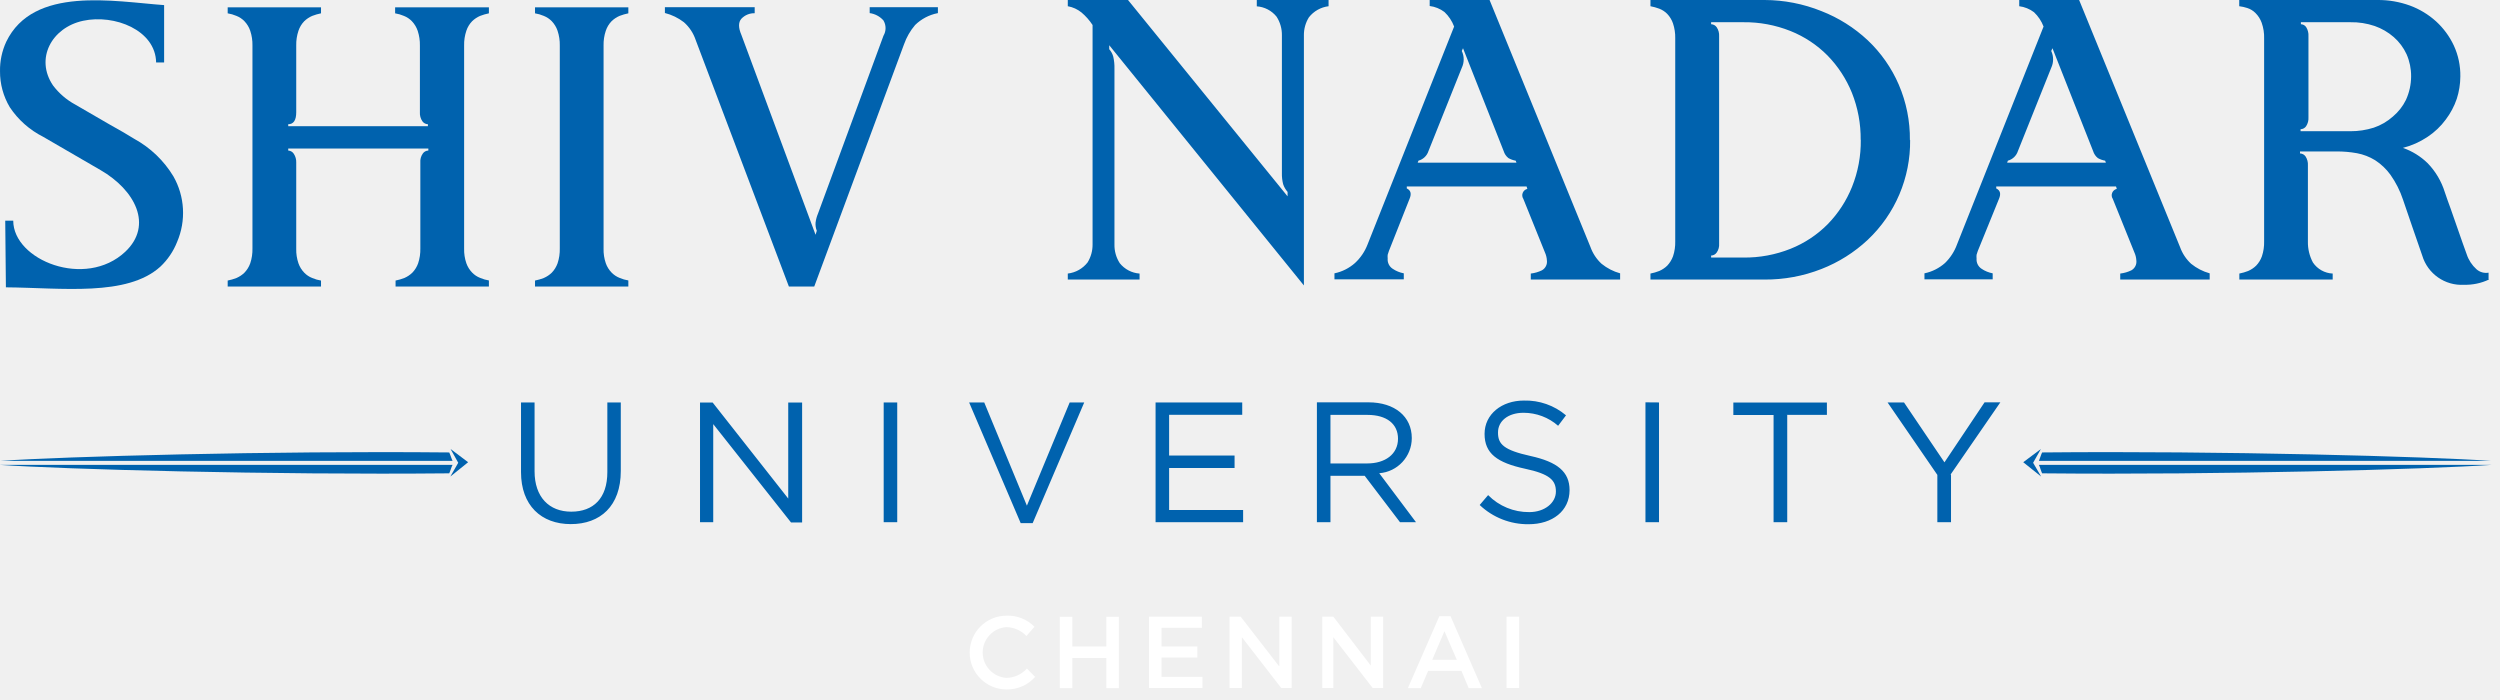
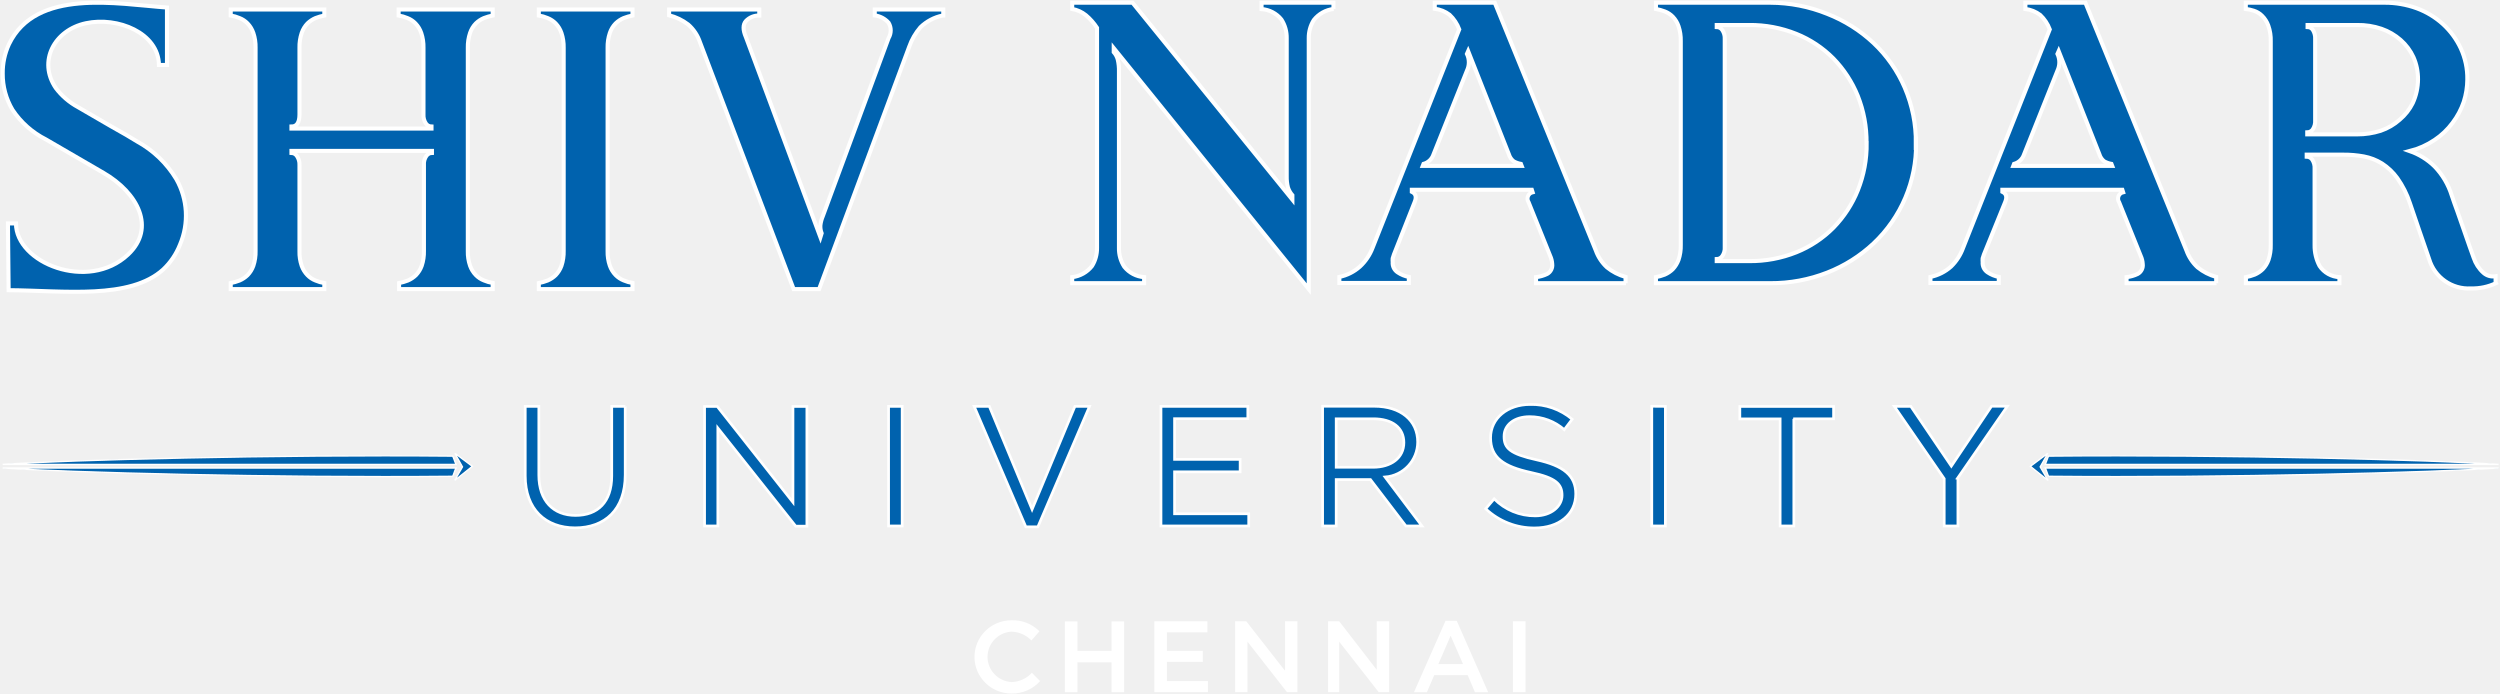
- <svg xmlns="http://www.w3.org/2000/svg" width="225px" height="63px" viewBox="0 0 225 63" version="1.1">
+ <svg xmlns="http://www.w3.org/2000/svg" width="1842px" height="511px" viewBox="0 0 1842 511" version="1.1">
  <g id="Page-1" stroke="none" stroke-width="1" fill="none" fill-rule="evenodd">
-     <g id="Artboard" transform="translate(-2196, -1610)">
-       <g id="snu" transform="translate(2196, 1610)">
-         <path d="M15.941,21.77 C15.608,22.616 15.092,23.377 14.431,24 C11.431,26.72 5.551,25.9 0.531,25.86 L0.471,19.86 L1.191,19.86 C1.191,23.42 7.691,26.02 11.271,22.66 C13.811,20.27 12.151,17.1 9.051,15.31 L3.881,12.31 C2.667,11.698 1.634,10.782 0.881,9.65 C0.296,8.667 -0.008,7.544 0.001,6.4 C-0.012,5.489 0.179,4.587 0.561,3.76 C3.001,-1.3 10.291,0.14 14.771,0.46 L14.771,5.62 L14.051,5.62 C14.001,2.72 10.321,1.26 7.481,1.87 C4.641,2.48 3.141,5.29 4.771,7.69 C5.306,8.4 5.988,8.987 6.771,9.41 L9.771,11.15 C10.771,11.71 11.541,12.15 12.091,12.5 C13.542,13.296 14.757,14.462 15.611,15.88 C16.635,17.684 16.757,19.863 15.941,21.77 Z" id="Path" fill="#0062AE" />
-         <path d="M44.001,25.79 L35.601,25.79 L35.601,25.25 C35.87,25.197 36.135,25.12 36.391,25.02 C36.658,24.905 36.902,24.743 37.111,24.54 C37.342,24.3 37.519,24.014 37.631,23.7 C37.776,23.265 37.843,22.809 37.831,22.35 L37.831,14.63 C37.808,14.343 37.885,14.056 38.051,13.82 C38.164,13.655 38.35,13.554 38.551,13.55 L38.551,13.37 L25.941,13.37 L25.941,13.55 C26.145,13.559 26.332,13.667 26.441,13.84 C26.596,14.074 26.673,14.35 26.661,14.63 L26.661,22.39 C26.649,22.835 26.717,23.279 26.861,23.7 C26.971,24.015 27.149,24.301 27.381,24.54 C27.583,24.751 27.828,24.915 28.101,25.02 C28.354,25.129 28.619,25.206 28.891,25.25 L28.891,25.79 L20.491,25.79 L20.491,25.25 C20.76,25.197 21.025,25.12 21.281,25.02 C21.548,24.905 21.792,24.743 22.001,24.54 C22.232,24.3 22.409,24.014 22.521,23.7 C22.666,23.265 22.733,22.809 22.721,22.35 L22.721,4.1 C22.731,3.649 22.663,3.199 22.521,2.77 C22.412,2.449 22.235,2.156 22.001,1.91 C21.799,1.7 21.553,1.536 21.281,1.43 C21.028,1.322 20.762,1.244 20.491,1.2 L20.491,0.66 L28.891,0.66 L28.891,1.2 C28.621,1.254 28.357,1.331 28.101,1.43 C27.833,1.545 27.589,1.708 27.381,1.91 C27.145,2.154 26.968,2.448 26.861,2.77 C26.718,3.199 26.65,3.649 26.661,4.1 L26.661,10.1 C26.661,10.82 26.421,11.18 25.941,11.18 L25.941,11.36 L38.511,11.36 L38.511,11.18 C38.31,11.176 38.124,11.076 38.011,10.91 C37.85,10.672 37.772,10.387 37.791,10.1 L37.791,4.1 C37.801,3.649 37.733,3.199 37.591,2.77 C37.482,2.449 37.305,2.156 37.071,1.91 C36.869,1.7 36.623,1.536 36.351,1.43 C36.098,1.322 35.832,1.244 35.561,1.2 L35.561,0.66 L44.001,0.66 L44.001,1.2 C43.731,1.254 43.467,1.331 43.211,1.43 C42.943,1.545 42.699,1.708 42.491,1.91 C42.255,2.154 42.078,2.448 41.971,2.77 C41.828,3.199 41.76,3.649 41.771,4.1 L41.771,22.38 C41.759,22.825 41.827,23.269 41.971,23.69 C42.081,24.005 42.259,24.291 42.491,24.53 C42.693,24.741 42.938,24.905 43.211,25.01 C43.464,25.119 43.729,25.196 44.001,25.24 L44.001,25.79 Z" id="Path" fill="#0062AE" />
-         <path d="M56.551,25.79 L48.151,25.79 L48.151,25.25 C48.42,25.197 48.685,25.12 48.941,25.02 C49.208,24.905 49.452,24.743 49.661,24.54 C49.892,24.3 50.069,24.014 50.181,23.7 C50.326,23.265 50.393,22.809 50.381,22.35 L50.381,4.1 C50.391,3.649 50.323,3.199 50.181,2.77 C50.072,2.449 49.895,2.156 49.661,1.91 C49.457,1.701 49.212,1.538 48.941,1.43 C48.688,1.322 48.422,1.244 48.151,1.2 L48.151,0.66 L56.551,0.66 L56.551,1.2 C56.281,1.254 56.017,1.331 55.761,1.43 C55.493,1.545 55.249,1.708 55.041,1.91 C54.805,2.154 54.628,2.448 54.521,2.77 C54.378,3.199 54.31,3.649 54.321,4.1 L54.321,22.38 C54.309,22.825 54.377,23.269 54.521,23.69 C54.631,24.005 54.809,24.291 55.041,24.53 C55.244,24.739 55.489,24.903 55.761,25.01 C56.014,25.119 56.279,25.196 56.551,25.24 L56.551,25.79 Z" id="Path" fill="#0062AE" />
-         <path d="M84.361,1.19 C83.606,1.344 82.911,1.712 82.361,2.25 C81.923,2.764 81.584,3.354 81.361,3.99 L73.281,25.79 L71.001,25.79 L62.611,3.6 C62.405,2.982 62.04,2.43 61.551,2 C61.043,1.61 60.461,1.328 59.841,1.17 L59.841,0.65 L67.921,0.65 L67.921,1.19 C67.468,1.178 67.031,1.36 66.721,1.69 C66.451,2 66.441,2.48 66.721,3.13 L73.401,21.13 L73.511,20.77 C73.418,20.535 73.38,20.282 73.401,20.03 C73.437,19.752 73.511,19.479 73.621,19.22 L79.511,3.22 C79.764,2.795 79.764,2.266 79.511,1.84 C79.191,1.478 78.75,1.243 78.271,1.18 L78.271,0.65 L84.411,0.65 L84.411,1.19 L84.361,1.19 Z" id="Path" fill="#0062AE" />
-         <path d="M119.581,0.56 C118.878,0.642 118.237,1.003 117.801,1.56 C117.497,2.049 117.341,2.615 117.351,3.19 L117.351,25.69 L99.831,4.07 L99.831,4.43 C100,4.619 100.123,4.845 100.191,5.09 C100.274,5.451 100.311,5.82 100.301,6.19 L100.301,22 C100.288,22.599 100.456,23.187 100.781,23.69 C101.219,24.234 101.864,24.572 102.561,24.62 L102.561,25.16 L96.101,25.16 L96.101,24.62 C96.804,24.538 97.445,24.178 97.881,23.62 C98.182,23.134 98.338,22.572 98.331,22 L98.331,2.25 C98.054,1.827 97.717,1.446 97.331,1.12 C96.975,0.832 96.551,0.64 96.101,0.56 L96.101,0 L101.521,0 L115.881,17.67 L115.881,17.27 C115.701,17.067 115.565,16.828 115.481,16.57 C115.399,16.243 115.362,15.907 115.371,15.57 L115.371,3.19 C115.383,2.592 115.216,2.003 114.891,1.5 C114.453,0.956 113.808,0.619 113.111,0.57 L113.111,0 L119.571,0 L119.571,0.56 L119.581,0.56 Z M145.851,25.16 L137.771,25.16 L137.771,24.62 C138.118,24.58 138.456,24.482 138.771,24.33 C139.092,24.152 139.271,23.794 139.221,23.43 C139.206,23.181 139.145,22.937 139.041,22.71 L137.101,17.9 C136.994,17.739 136.973,17.536 137.045,17.356 C137.117,17.177 137.272,17.044 137.461,17 L137.391,16.78 L126.611,16.78 L126.611,16.96 C126.971,17.13 127.051,17.44 126.861,17.89 L125.001,22.59 C124.956,22.701 124.92,22.815 124.891,22.93 C124.88,23.043 124.88,23.157 124.891,23.27 C124.86,23.636 125.033,23.99 125.341,24.19 C125.643,24.393 125.983,24.532 126.341,24.6 L126.341,25.14 L120.101,25.14 L120.101,24.6 C120.788,24.458 121.426,24.137 121.951,23.67 C122.45,23.207 122.837,22.636 123.081,22 L130.871,2.39 C130.685,1.893 130.387,1.445 130.001,1.08 C129.612,0.787 129.154,0.6 128.671,0.54 L128.671,0 L134.061,0 L143.141,22.23 C143.347,22.807 143.69,23.325 144.141,23.74 C144.632,24.139 145.201,24.432 145.811,24.6 L145.811,25.16 L145.851,25.16 Z M136.481,14.64 L136.411,14.46 C136.183,14.421 135.963,14.343 135.761,14.23 C135.556,14.069 135.406,13.849 135.331,13.6 L131.671,4.34 L131.561,4.59 C131.79,5.067 131.79,5.623 131.561,6.1 L128.561,13.6 C128.425,14.02 128.086,14.344 127.661,14.46 L127.591,14.64 L136.481,14.64 Z M171.911,12.59 C171.954,15.993 170.568,19.258 168.091,21.59 C166.883,22.72 165.471,23.609 163.931,24.21 C162.3,24.849 160.562,25.172 158.811,25.16 L148.541,25.16 L148.541,24.62 C148.81,24.567 149.075,24.49 149.331,24.39 C149.598,24.275 149.842,24.113 150.051,23.91 C150.278,23.668 150.455,23.382 150.571,23.07 C150.716,22.635 150.783,22.179 150.771,21.72 L150.771,3.44 C150.781,2.989 150.713,2.539 150.571,2.11 C150.462,1.789 150.285,1.496 150.051,1.25 C149.848,1.043 149.602,0.883 149.331,0.78 C149.074,0.684 148.81,0.61 148.541,0.56 L148.541,0 L158.811,0 C160.565,0.005 162.303,0.344 163.931,1 C165.471,1.601 166.883,2.49 168.091,3.62 C169.287,4.749 170.24,6.11 170.891,7.62 C171.57,9.199 171.911,10.902 171.891,12.62 L171.911,12.59 Z M167.461,12.59 C167.477,11.139 167.208,9.698 166.671,8.35 C166.165,7.102 165.421,5.964 164.481,5 C163.531,4.042 162.394,3.29 161.141,2.79 C159.793,2.252 158.352,1.983 156.901,2 L154.001,2 L154.001,2.18 C154.201,2.184 154.387,2.285 154.501,2.45 C154.662,2.689 154.739,2.973 154.721,3.26 L154.721,21.92 C154.744,22.208 154.666,22.494 154.501,22.73 C154.387,22.896 154.201,22.996 154.001,23 L154.001,23.18 L156.911,23.18 C158.362,23.196 159.802,22.928 161.151,22.39 C162.404,21.89 163.541,21.138 164.491,20.18 C165.434,19.215 166.178,18.073 166.681,16.82 C167.22,15.476 167.488,14.039 167.471,12.59 L167.461,12.59 Z M198.901,25.16 L190.821,25.16 L190.821,24.62 C191.168,24.58 191.506,24.482 191.821,24.33 C192.142,24.152 192.321,23.794 192.271,23.43 C192.256,23.181 192.195,22.937 192.091,22.71 L190.151,17.9 C190.044,17.739 190.023,17.536 190.095,17.356 C190.167,17.177 190.322,17.044 190.511,17 L190.441,16.78 L179.661,16.78 L179.661,16.96 C180.021,17.13 180.101,17.44 179.911,17.89 L178.001,22.59 C177.956,22.701 177.92,22.815 177.891,22.93 C177.88,23.043 177.88,23.157 177.891,23.27 C177.86,23.636 178.033,23.99 178.341,24.19 C178.643,24.393 178.983,24.532 179.341,24.6 L179.341,25.14 L173.201,25.14 L173.201,24.6 C173.888,24.458 174.526,24.137 175.051,23.67 C175.532,23.202 175.901,22.631 176.131,22 L183.921,2.39 C183.735,1.901 183.441,1.46 183.061,1.1 C182.672,0.807 182.214,0.62 181.731,0.56 L181.731,0 L187.121,0 L196.201,22.23 C196.407,22.807 196.75,23.325 197.201,23.74 C197.692,24.139 198.261,24.432 198.871,24.6 L198.871,25.16 L198.901,25.16 Z M189.531,14.64 L189.461,14.46 C189.233,14.421 189.013,14.343 188.811,14.23 C188.606,14.069 188.456,13.849 188.381,13.6 L184.721,4.34 L184.611,4.59 C184.835,5.069 184.835,5.622 184.611,6.1 L181.611,13.6 C181.475,14.02 181.136,14.344 180.711,14.46 L180.641,14.64 L189.531,14.64 Z M224.001,25.16 C223.304,25.489 222.54,25.65 221.771,25.63 C220.056,25.735 218.494,24.646 218.001,23 C217.691,22.11 217.381,21.23 217.081,20.34 C216.781,19.45 216.511,18.66 216.271,17.97 C216.007,17.172 215.626,16.417 215.141,15.73 C214.766,15.212 214.298,14.767 213.761,14.42 C213.261,14.112 212.708,13.898 212.131,13.79 C211.52,13.68 210.901,13.626 210.281,13.63 L207.001,13.63 L207.001,13.81 C207.201,13.814 207.387,13.915 207.501,14.08 C207.657,14.32 207.731,14.605 207.711,14.89 L207.711,21.75 C207.7,22.402 207.855,23.045 208.161,23.62 C208.562,24.217 209.222,24.588 209.941,24.62 L209.941,25.16 L201.541,25.16 L201.541,24.62 C201.81,24.567 202.075,24.49 202.331,24.39 C202.598,24.275 202.842,24.113 203.051,23.91 C203.282,23.67 203.459,23.384 203.571,23.07 C203.716,22.635 203.783,22.179 203.771,21.72 L203.771,3.47 C203.787,2.987 203.712,2.506 203.551,2.05 C203.433,1.719 203.241,1.418 202.991,1.17 C202.784,0.963 202.53,0.808 202.251,0.72 C202.017,0.643 201.775,0.589 201.531,0.56 L201.531,0 L214.001,0 C214.986,-0.006 215.965,0.164 216.891,0.5 C217.757,0.819 218.555,1.301 219.241,1.92 C219.911,2.532 220.455,3.269 220.841,4.09 C221.246,4.967 221.447,5.924 221.431,6.89 C221.426,7.569 221.318,8.244 221.111,8.89 C220.881,9.567 220.544,10.202 220.111,10.77 C219.665,11.374 219.116,11.895 218.491,12.31 C217.81,12.769 217.056,13.107 216.261,13.31 C217.097,13.6 217.858,14.071 218.491,14.69 C219.201,15.424 219.728,16.315 220.031,17.29 C220.171,17.72 220.351,18.21 220.551,18.76 C220.751,19.31 220.941,19.86 221.121,20.39 C221.301,20.92 221.471,21.39 221.641,21.88 C221.811,22.37 221.931,22.68 222.001,22.88 C222.171,23.399 222.474,23.865 222.881,24.23 C223.177,24.495 223.579,24.609 223.971,24.54 L223.971,25.1 L224.001,25.16 Z M217.001,6.88 C217.007,6.192 216.868,5.51 216.591,4.88 C216.32,4.292 215.928,3.767 215.441,3.34 C214.937,2.9 214.353,2.56 213.721,2.34 C213.016,2.101 212.275,1.986 211.531,2 L207.081,2 L207.081,2.18 C207.276,2.184 207.456,2.285 207.561,2.45 C207.709,2.693 207.779,2.976 207.761,3.26 L207.761,10.55 C207.781,10.836 207.707,11.12 207.551,11.36 C207.437,11.526 207.251,11.626 207.051,11.63 L207.051,11.81 L211.541,11.81 C212.253,11.813 212.961,11.705 213.641,11.49 C214.275,11.276 214.86,10.935 215.361,10.49 C215.85,10.08 216.248,9.573 216.531,9 C216.836,8.335 216.997,7.612 217.001,6.88 L217.001,6.88 Z" id="Shape" fill="#0062AE" />
-         <path d="M93.141,60.9 L92.421,60.17 C91.95,60.693 91.284,60.997 90.581,61.01 C89.377,60.931 88.442,59.931 88.442,58.725 C88.442,57.519 89.377,56.52 90.581,56.44 C91.263,56.457 91.911,56.745 92.381,57.24 L93.101,56.41 C92.443,55.737 91.531,55.374 90.591,55.41 C88.757,55.41 87.271,56.897 87.271,58.73 C87.271,60.564 88.757,62.05 90.591,62.05 C91.581,62.068 92.529,61.647 93.181,60.9 L93.141,60.9 Z M99.571,59.22 L99.571,61.93 L100.701,61.93 L100.701,55.51 L99.571,55.51 L99.571,58.18 L96.511,58.18 L96.511,55.51 L95.381,55.51 L95.381,61.93 L96.511,61.93 L96.511,59.22 L99.571,59.22 Z M108.171,55.5 L103.411,55.5 L103.411,61.92 L108.221,61.92 L108.221,60.92 L104.541,60.92 L104.541,59.18 L107.761,59.18 L107.761,58.18 L104.541,58.18 L104.541,56.5 L108.171,56.5 L108.171,55.5 L108.171,55.5 Z M115.101,59.94 L111.661,55.5 L110.661,55.5 L110.661,61.92 L111.771,61.92 L111.771,57.35 L115.311,61.92 L116.251,61.92 L116.251,55.5 L115.141,55.5 L115.141,59.94 L115.101,59.94 Z M123.401,59.94 L120.001,55.5 L119.001,55.5 L119.001,61.92 L120.001,61.92 L120.001,57.35 L123.541,61.92 L124.481,61.92 L124.481,55.5 L123.371,55.5 L123.371,59.94 L123.401,59.94 Z M130.541,55.46 L129.541,55.46 L126.711,61.93 L127.871,61.93 L128.531,60.38 L131.531,60.38 L132.181,61.93 L133.371,61.93 L130.551,55.46 L130.541,55.46 Z M131.111,59.38 L128.901,59.38 L130.001,56.81 L131.111,59.38 L131.111,59.38 Z M135.591,55.5 L135.591,61.92 L136.721,61.92 L136.721,55.5 L135.591,55.5 Z" id="Shape" fill="#FFFFFF" fill-rule="nonzero" />
-         <path d="M40.731,41.48 L0.001,41.48 C5.651,41.09 24.311,40.56 40.431,40.72 C40.531,40.92 40.631,41.28 40.731,41.48 Z" id="Path" fill="#0062AE" />
-         <path d="M40.731,41.84 L0.001,41.84 C5.651,42.23 24.311,42.76 40.431,42.6 C40.531,42.4 40.631,42 40.731,41.84 Z" id="Path" fill="#0062AE" />
-         <polygon id="Path" fill="#0062AE" points="40.551 40.41 41.241 41.65 40.531 42.89 42.131 41.6" />
-         <path d="M55.881,36.22 L54.661,36.22 L54.661,42.49 C54.661,44.85 53.401,46.05 51.411,46.05 C49.421,46.05 48.111,44.74 48.111,42.41 L48.111,36.22 L46.891,36.22 L46.891,42.49 C46.891,45.49 48.711,47.17 51.371,47.17 C54.031,47.17 55.871,45.54 55.871,42.39 L55.871,36.22 L55.881,36.22 Z M70.941,44.87 L64.141,36.23 L63.001,36.23 L63.001,47 L64.191,47 L64.191,38.17 L71.191,47.02 L72.191,47.02 L72.191,36.23 L70.941,36.23 L70.941,44.87 Z M79.531,36.22 L79.531,47 L80.751,47 L80.751,36.22 L79.531,36.22 Z M92.421,45.51 L88.581,36.22 L87.221,36.22 L91.861,47.08 L92.941,47.08 L97.581,36.22 L96.271,36.22 L92.421,45.51 Z M111.751,36.22 L104.001,36.22 L104.001,47 L111.881,47 L111.881,45.9 L105.221,45.9 L105.221,42.12 L111.111,42.12 L111.111,41 L105.221,41 L105.221,37.33 L111.801,37.33 L111.801,36.22 L111.751,36.22 Z M127.441,47 L124.131,42.59 C125.783,42.465 127.06,41.088 127.061,39.43 C127.061,37.49 125.531,36.21 123.161,36.21 L118.521,36.21 L118.521,47 L119.741,47 L119.741,42.82 L122.821,42.82 L126.001,47 L127.441,47 Z M125.821,39.48 C125.821,40.88 124.661,41.71 123.051,41.71 L119.741,41.71 L119.741,37.34 L123.071,37.34 C124.801,37.34 125.821,38.15 125.821,39.49 L125.821,39.48 Z M134.821,38.91 C134.821,37.91 135.711,37.15 137.121,37.15 C138.265,37.15 139.371,37.565 140.231,38.32 L140.941,37.38 C139.884,36.485 138.535,36.012 137.151,36.05 C135.151,36.05 133.611,37.28 133.611,39.05 C133.611,40.82 134.751,41.64 137.231,42.18 C139.491,42.66 140.031,43.23 140.031,44.24 C140.031,45.25 139.031,46.09 137.631,46.09 C136.241,46.102 134.906,45.55 133.931,44.56 L133.171,45.45 C134.36,46.579 135.942,47.199 137.581,47.18 C139.721,47.18 141.261,45.98 141.261,44.11 C141.261,42.45 140.151,41.57 137.751,41.04 C135.351,40.51 134.821,39.98 134.821,38.95 L134.821,38.91 Z M148.091,36.21 L148.091,47 L149.311,47 L149.311,36.22 L148.091,36.21 Z M160.801,37.34 L164.421,37.34 L164.421,36.23 L156.001,36.23 L156.001,37.35 L159.621,37.35 L159.621,47 L160.851,47 L160.851,37.35 L160.801,37.34 Z M175.551,42.71 L180.031,36.21 L178.611,36.21 L175.001,41.61 L171.361,36.22 L169.881,36.22 L174.361,42.74 L174.361,47 L175.591,47 L175.591,42.72 L175.551,42.71 Z" id="Shape" fill="#0062AE" />
-         <path d="M183.501,41.48 L224.221,41.48 C218.571,41.09 199.911,40.56 183.791,40.72 C183.691,40.92 183.591,41.28 183.501,41.48 Z" id="Path" fill="#0062AE" />
-         <path d="M183.501,41.84 L224.221,41.84 C218.571,42.23 199.911,42.76 183.791,42.6 C183.691,42.4 183.591,42 183.501,41.84 Z" id="Path" fill="#0062AE" />
-         <polygon id="Path" fill="#0062AE" points="183.681 40.41 182.981 41.65 183.701 42.89 182.091 41.6" />
+     <g id="Artboard" transform="translate(-480, -1029)" fill-rule="nonzero">
+       <g id="snu" transform="translate(482, 1031)">
+         <path d="M130.613,178.267 C127.887,185.2 123.662,191.443 118.24,196.55 C93.659,218.849 45.48,212.127 4.348,211.799 L3.856,162.608 L9.756,162.608 C9.756,191.794 63.015,213.111 92.348,185.564 C113.16,165.969 99.559,139.98 74.158,125.305 L31.797,100.709 C21.855,95.692 13.385,88.177 7.216,78.901 C2.429,70.844 -0.064,61.63 0.005,52.256 C-0.102,44.789 1.466,37.393 4.594,30.612 C24.586,-10.872 84.318,0.934 121.026,3.558 L121.026,45.862 L115.127,45.862 C114.717,22.086 84.564,10.116 61.294,15.117 C38.024,20.118 25.733,43.156 39.089,62.832 C43.479,68.653 49.068,73.462 55.477,76.934 L80.058,91.199 C88.251,95.79 94.561,99.398 99.067,102.267 C110.961,108.79 120.913,118.352 127.909,129.978 C136.299,144.768 137.299,162.632 130.613,178.267 Z" id="Path" stroke="#FFFFFF" stroke-width="3" fill="#0062AE" />
+         <path d="M361,211 L292.042,211 L292.042,206.573 C294.255,206.135 296.425,205.504 298.527,204.688 C300.721,203.746 302.724,202.413 304.438,200.753 C306.334,198.786 307.789,196.439 308.707,193.867 C309.898,190.303 310.454,186.557 310.349,182.801 L310.349,119.517 C310.16,117.162 310.798,114.814 312.155,112.877 C313.084,111.52 314.613,110.696 316.259,110.664 L316.259,109.189 L212.741,109.189 L212.741,110.664 C214.418,110.732 215.953,111.622 216.845,113.041 C218.12,114.954 218.753,117.222 218.651,119.517 L218.651,183.129 C218.557,186.777 219.113,190.413 220.293,193.867 C221.202,196.443 222.658,198.792 224.562,200.753 C226.221,202.48 228.238,203.823 230.473,204.688 C232.549,205.579 234.727,206.212 236.958,206.573 L236.958,211 L168,211 L168,206.573 C170.213,206.135 172.383,205.504 174.485,204.688 C176.679,203.746 178.682,202.413 180.396,200.753 C182.291,198.786 183.747,196.439 184.665,193.867 C185.856,190.303 186.412,186.557 186.307,182.801 L186.307,33.199 C186.392,29.497 185.837,25.809 184.665,22.296 C183.775,19.663 182.318,17.257 180.396,15.247 C178.737,13.52 176.719,12.177 174.485,11.312 C172.409,10.421 170.231,9.788 168,9.427 L168,5 L236.958,5 L236.958,9.427 C234.745,9.865 232.575,10.496 230.473,11.312 C228.279,12.254 226.276,13.587 224.562,15.247 C222.629,17.249 221.171,19.658 220.293,22.296 C219.121,25.809 218.565,29.497 218.651,33.199 L218.651,82.383 C218.651,88.285 216.681,91.236 212.741,91.236 L212.741,92.712 L315.931,92.712 L315.931,91.236 C314.285,91.205 312.756,90.38 311.826,89.023 C310.506,87.07 309.871,84.735 310.02,82.383 L310.02,33.199 C310.106,29.497 309.551,25.809 308.379,22.296 C307.489,19.663 306.031,17.257 304.11,15.247 C302.451,13.52 300.433,12.177 298.199,11.312 C296.123,10.421 293.945,9.788 291.714,9.427 L291.714,5 L361,5 L361,9.427 C358.787,9.865 356.617,10.496 354.515,11.312 C352.321,12.254 350.318,13.587 348.604,15.247 C346.671,17.249 345.213,19.658 344.335,22.296 C343.163,25.809 342.608,29.497 342.693,33.199 L342.693,183.047 C342.6,186.695 343.156,190.331 344.335,193.786 C345.244,196.361 346.7,198.71 348.604,200.671 C350.263,202.398 352.281,203.741 354.515,204.606 C356.591,205.497 358.769,206.13 361,206.491 L361,211 Z" id="Path" stroke="#FFFFFF" stroke-width="3" fill="#0062AE" />
+         <path d="M464,211 L395,211 L395,206.573 C397.214,206.135 399.385,205.504 401.489,204.688 C403.684,203.746 405.688,202.413 407.404,200.753 C409.3,198.786 410.756,196.439 411.675,193.867 C412.867,190.303 413.423,186.557 413.318,182.801 L413.318,33.199 C413.404,29.497 412.848,25.809 411.675,22.296 C410.784,19.663 409.326,17.257 407.404,15.247 C405.732,13.534 403.716,12.193 401.489,11.312 C399.411,10.421 397.232,9.788 395,9.427 L395,5 L464,5 L464,9.427 C461.786,9.865 459.615,10.496 457.511,11.312 C455.316,12.254 453.312,13.587 451.596,15.247 C449.663,17.249 448.203,19.658 447.325,22.296 C446.152,25.809 445.596,29.497 445.682,33.199 L445.682,183.047 C445.588,186.695 446.145,190.331 447.325,193.786 C448.235,196.361 449.692,198.71 451.596,200.671 C453.268,202.384 455.284,203.725 457.511,204.606 C459.589,205.497 461.768,206.13 464,206.491 L464,211 Z" id="Path" stroke="#FFFFFF" stroke-width="3" fill="#0062AE" />
+         <path d="M692.589,9.425 C686.383,10.682 680.674,13.698 676.146,18.111 C672.548,22.318 669.761,27.152 667.925,32.368 L601.496,211 L582.751,211 L513.773,29.173 C512.087,24.109 509.079,19.584 505.059,16.062 C500.885,12.866 496.101,10.552 491,9.261 L491,5 L557.429,5 L557.429,9.425 C553.705,9.327 550.116,10.817 547.563,13.522 C545.344,16.062 545.261,19.995 547.563,25.321 L602.482,172.815 L603.387,169.866 C602.623,167.94 602.314,165.865 602.482,163.802 C602.781,161.518 603.389,159.285 604.291,157.165 L652.715,26.059 C654.794,22.574 654.794,18.236 652.715,14.751 C650.085,11.779 646.463,9.858 642.521,9.343 L642.521,5 L693,5 L693,9.425 L692.589,9.425 Z" id="Path" stroke="#FFFFFF" stroke-width="3" fill="#0062AE" />
+         <path d="M980.576,4.603 C974.81,5.278 969.553,8.236 965.977,12.816 C963.491,16.832 962.209,21.479 962.287,26.203 L962.287,211 L818.592,33.431 L818.592,36.388 C819.983,37.941 820.993,39.797 821.545,41.808 C822.231,44.769 822.534,47.805 822.447,50.843 L822.447,180.693 C822.347,185.61 823.718,190.444 826.384,194.574 C829.977,199.043 835.267,201.811 840.983,202.212 L840.983,206.647 L788,206.647 L788,202.212 C793.766,201.537 799.023,198.579 802.599,193.999 C805.071,190.007 806.351,185.39 806.29,180.693 L806.29,18.483 C804.022,15.006 801.259,11.879 798.088,9.202 C795.169,6.837 791.698,5.255 788,4.603 L788,0.003 L832.453,0.003 L950.23,145.13 L950.23,141.845 C948.758,140.171 947.642,138.215 946.949,136.096 C946.283,133.411 945.979,130.648 946.047,127.883 L946.047,26.203 C946.147,21.287 944.776,16.453 942.11,12.323 C938.518,7.853 933.227,5.086 927.511,4.685 L927.511,0.003 L980.494,0.003 L980.494,4.603 L980.576,4.603 Z M1196.036,206.647 L1129.766,206.647 L1129.766,202.212 C1132.612,201.878 1135.384,201.073 1137.967,199.83 C1140.604,198.366 1142.07,195.429 1141.658,192.438 C1141.539,190.392 1141.038,188.386 1140.182,186.525 L1124.271,147.019 C1123.397,145.694 1123.227,144.024 1123.816,142.55 C1124.405,141.076 1125.678,139.984 1127.223,139.627 L1126.649,137.821 L1038.234,137.821 L1038.234,139.299 C1041.187,140.695 1041.843,143.241 1040.285,146.937 L1025.03,185.539 C1024.667,186.449 1024.366,187.382 1024.128,188.332 C1024.042,189.26 1024.042,190.195 1024.128,191.124 C1023.879,194.13 1025.296,197.031 1027.818,198.68 C1030.298,200.345 1033.087,201.49 1036.02,202.048 L1036.02,206.483 L984.841,206.483 L984.841,202.048 C990.481,200.879 995.714,198.245 1000.014,194.409 C1004.111,190.608 1007.282,185.915 1009.282,180.693 L1073.174,19.633 C1071.649,15.547 1069.208,11.866 1066.038,8.874 C1062.855,6.461 1059.092,4.931 1055.13,4.438 L1055.13,0.003 L1099.337,0.003 L1173.809,182.582 C1175.502,187.319 1178.316,191.575 1182.011,194.984 C1186.042,198.257 1190.705,200.662 1195.708,202.048 L1195.708,206.647 L1196.036,206.647 Z M1119.185,120.244 L1118.611,118.766 C1116.741,118.441 1114.939,117.802 1113.28,116.877 C1111.603,115.555 1110.372,113.749 1109.753,111.703 L1079.735,35.649 L1078.833,37.702 C1080.718,41.62 1080.718,46.185 1078.833,50.104 L1054.228,111.703 C1053.113,115.152 1050.338,117.807 1046.846,118.766 L1046.272,120.244 L1119.185,120.244 Z M1409.772,103.407 C1410.126,131.353 1398.761,158.167 1378.442,177.326 C1368.539,186.607 1356.959,193.91 1344.323,198.844 C1330.947,204.092 1316.695,206.74 1302.33,206.647 L1218.098,206.647 L1218.098,202.212 C1220.309,201.773 1222.477,201.141 1224.578,200.323 C1226.769,199.38 1228.77,198.044 1230.483,196.381 C1232.349,194.388 1233.798,192.042 1234.748,189.481 C1235.938,185.91 1236.493,182.157 1236.388,178.394 L1236.388,28.257 C1236.474,24.548 1235.919,20.853 1234.748,17.333 C1233.859,14.695 1232.403,12.284 1230.483,10.27 C1228.817,8.57 1226.802,7.252 1224.578,6.41 C1222.475,5.618 1220.307,5.013 1218.098,4.603 L1218.098,0.003 L1302.33,0.003 C1316.722,0.041 1330.974,2.828 1344.323,8.217 C1356.959,13.151 1368.539,20.454 1378.442,29.735 C1388.254,39.003 1396.069,50.183 1401.407,62.588 C1406.977,75.552 1409.771,89.541 1409.608,103.654 L1409.772,103.407 Z M1373.275,103.407 C1373.407,91.487 1371.206,79.656 1366.795,68.583 C1362.645,58.333 1356.545,48.988 1348.834,41.069 C1341.041,33.202 1331.717,27.024 1321.44,22.918 C1310.385,18.493 1298.569,16.288 1286.665,16.43 L1262.88,16.43 L1262.88,17.908 C1264.524,17.94 1266.052,18.766 1266.98,20.126 C1268.3,22.082 1268.934,24.422 1268.785,26.778 L1268.785,180.036 C1268.974,182.396 1268.336,184.749 1266.98,186.689 C1266.052,188.049 1264.524,188.875 1262.88,188.907 L1262.88,190.385 L1286.747,190.385 C1298.65,190.518 1310.465,188.313 1321.522,183.897 C1331.799,179.791 1341.123,173.612 1348.916,165.745 C1356.652,157.815 1362.756,148.439 1366.877,138.149 C1371.3,127.109 1373.502,115.302 1373.357,103.407 L1373.275,103.407 Z M1631.137,206.647 L1564.867,206.647 L1564.867,202.212 C1567.714,201.878 1570.485,201.073 1573.069,199.83 C1575.705,198.366 1577.172,195.429 1576.759,192.438 C1576.64,190.392 1576.139,188.386 1575.283,186.525 L1559.372,147.019 C1558.498,145.694 1558.328,144.024 1558.917,142.55 C1559.506,141.076 1560.779,139.984 1562.324,139.627 L1561.75,137.821 L1473.336,137.821 L1473.336,139.299 C1476.288,140.695 1476.944,143.241 1475.386,146.937 L1459.721,185.539 C1459.358,186.449 1459.057,187.382 1458.819,188.332 C1458.734,189.26 1458.734,190.195 1458.819,191.124 C1458.57,194.13 1459.987,197.031 1462.509,198.68 C1464.989,200.345 1467.779,201.49 1470.711,202.048 L1470.711,206.483 L1420.353,206.483 L1420.353,202.048 C1425.992,200.879 1431.225,198.245 1435.526,194.409 C1439.474,190.565 1442.502,185.876 1444.384,180.693 L1508.275,19.633 C1506.752,15.614 1504.341,11.992 1501.222,9.038 C1498.038,6.625 1494.275,5.096 1490.313,4.603 L1490.313,0.003 L1534.521,0.003 L1608.992,182.582 C1610.685,187.319 1613.499,191.575 1617.194,194.984 C1621.226,198.257 1625.889,200.662 1630.891,202.048 L1630.891,206.647 L1631.137,206.647 Z M1554.287,120.244 L1553.713,118.766 C1551.842,118.441 1550.04,117.802 1548.381,116.877 C1546.704,115.555 1545.473,113.749 1544.855,111.703 L1514.836,35.649 L1513.934,37.702 C1515.772,41.631 1515.772,46.175 1513.934,50.104 L1489.329,111.703 C1488.214,115.152 1485.439,117.807 1481.948,118.766 L1481.373,120.244 L1554.287,120.244 Z M1837,206.647 C1831.288,209.347 1825.024,210.669 1818.71,210.507 C1804.645,211.369 1791.838,202.422 1787.79,188.907 C1785.247,181.597 1782.705,174.369 1780.244,167.059 C1777.784,159.75 1775.569,153.261 1773.601,147.594 C1771.439,141.035 1768.316,134.835 1764.333,129.197 C1761.262,124.936 1757.423,121.287 1753.014,118.437 C1748.914,115.903 1744.382,114.149 1739.646,113.263 C1734.639,112.355 1729.56,111.915 1724.472,111.949 L1697.571,111.949 L1697.571,113.427 C1699.215,113.459 1700.743,114.285 1701.672,115.645 C1702.957,117.614 1703.562,119.951 1703.394,122.298 L1703.394,178.64 C1703.31,183.989 1704.58,189.273 1707.085,193.999 C1710.378,198.897 1715.793,201.944 1721.684,202.212 L1721.684,206.647 L1652.789,206.647 L1652.789,202.212 C1655,201.773 1657.168,201.141 1659.269,200.323 C1661.46,199.38 1663.461,198.044 1665.174,196.381 C1667.068,194.409 1668.521,192.058 1669.439,189.481 C1670.629,185.91 1671.184,182.157 1671.079,178.394 L1671.079,28.503 C1671.214,24.537 1670.602,20.58 1669.275,16.84 C1668.306,14.116 1666.736,11.645 1664.682,9.613 C1662.987,7.907 1660.905,6.639 1658.613,5.917 C1656.694,5.279 1654.715,4.839 1652.707,4.603 L1652.707,0.001 L1754.983,0.001 C1763.064,-0.044 1771.09,1.346 1778.686,4.11 C1785.795,6.731 1792.337,10.69 1797.96,15.773 C1803.46,20.793 1807.919,26.849 1811.083,33.595 C1814.405,40.798 1816.06,48.659 1815.922,56.592 C1815.883,62.169 1814.998,67.708 1813.297,73.019 C1811.417,78.577 1808.647,83.792 1805.095,88.459 C1801.436,93.419 1796.94,97.699 1791.809,101.108 C1786.225,104.872 1780.039,107.65 1773.519,109.321 C1780.375,111.702 1786.621,115.573 1791.809,120.655 C1797.633,126.682 1801.96,133.998 1804.439,142.009 C1805.587,145.541 1807.064,149.565 1808.704,154.083 C1810.344,158.6 1811.903,163.117 1813.379,167.47 C1814.855,171.823 1816.25,175.683 1817.644,179.708 C1819.038,183.732 1820.022,186.278 1820.597,187.921 C1821.995,192.184 1824.483,196.007 1827.814,199.009 C1830.248,201.182 1833.542,202.12 1836.754,201.555 L1836.754,206.154 L1837,206.647 Z M1779.588,56.51 C1779.644,50.858 1778.497,45.258 1776.225,40.084 C1774.004,35.251 1770.79,30.941 1766.793,27.435 C1762.659,23.819 1757.87,21.031 1752.686,19.222 C1746.905,17.261 1740.828,16.316 1734.725,16.43 L1698.227,16.43 L1698.227,17.908 C1699.828,17.936 1701.308,18.77 1702.164,20.126 C1703.383,22.121 1703.956,24.444 1703.804,26.778 L1703.804,86.652 C1703.972,88.999 1703.367,91.336 1702.082,93.305 C1701.153,94.665 1699.626,95.491 1697.981,95.523 L1697.981,97.002 L1734.807,97.002 C1740.649,97.022 1746.459,96.135 1752.03,94.373 C1757.234,92.609 1762.032,89.816 1766.137,86.16 C1770.149,82.791 1773.417,78.624 1775.733,73.922 C1778.242,68.459 1779.556,62.523 1779.588,56.51 L1779.588,56.51 Z" id="Shape" stroke="#FFFFFF" stroke-width="3" fill="#0062AE" />
+         <path d="M764.195,499.648 L758.283,493.714 C754.419,497.962 748.949,500.435 743.176,500.542 C733.296,499.894 725.616,491.771 725.616,481.967 C725.616,472.164 733.296,464.04 743.176,463.393 C748.779,463.531 754.096,465.871 757.955,469.896 L763.866,463.149 C758.466,457.678 750.979,454.725 743.258,455.02 C728.204,455.02 716,467.103 716,482.008 C716,496.913 728.204,508.996 743.258,508.996 C751.392,509.136 759.174,505.716 764.523,499.648 L764.195,499.648 Z M816.987,485.991 L816.987,508.02 L826.265,508.02 L826.265,455.833 L816.987,455.833 L816.987,477.537 L791.863,477.537 L791.863,455.833 L782.586,455.833 L782.586,508.02 L791.863,508.02 L791.863,485.991 L816.987,485.991 Z M887.596,455.752 L848.514,455.752 L848.514,507.939 L888.006,507.939 L888.006,499.81 L857.792,499.81 L857.792,485.666 L884.229,485.666 L884.229,477.537 L857.792,477.537 L857.792,463.881 L887.596,463.881 L887.596,455.752 L887.596,455.752 Z M944.493,491.844 L916.25,455.752 L908.039,455.752 L908.039,507.939 L917.153,507.939 L917.153,470.79 L946.217,507.939 L953.935,507.939 L953.935,455.752 L944.821,455.752 L944.821,491.844 L944.493,491.844 Z M1012.639,491.844 L984.724,455.752 L976.513,455.752 L976.513,507.939 L984.724,507.939 L984.724,470.79 L1013.788,507.939 L1021.506,507.939 L1021.506,455.752 L1012.392,455.752 L1012.392,491.844 L1012.639,491.844 Z M1071.26,455.427 L1063.05,455.427 L1039.815,508.02 L1049.339,508.02 L1054.758,495.421 L1079.388,495.421 L1084.725,508.02 L1094.495,508.02 L1071.342,455.427 L1071.26,455.427 Z M1075.94,487.292 L1057.795,487.292 L1066.827,466.401 L1075.94,487.292 L1075.94,487.292 Z M1112.722,455.752 L1112.722,507.939 L1122,507.939 L1122,455.752 L1112.722,455.752 Z" id="Shape" fill="#FFFFFF" />
+         <path d="M334,340.157 L0,340.157 C46.332,337.037 199.35,332.797 331.54,334.077 C332.36,335.677 333.18,338.557 334,340.157 Z" id="Path" stroke="#FFFFFF" fill="#0062AE" />
+         <path d="M334,342.843 L0,342.843 C46.332,345.963 199.35,350.203 331.54,348.923 C332.36,347.323 333.18,344.123 334,342.843 Z" id="Path" stroke="#FFFFFF" fill="#0062AE" />
+         <polygon id="Path" stroke="#FFFFFF" fill="#0062AE" points="333.163 332 338.769 342 333 352 346 341.597" />
+         <path d="M458.735,297.408 L448.729,297.408 L448.729,348.66 C448.729,367.951 438.394,377.76 422.073,377.76 C405.751,377.76 395.006,367.052 395.006,348.006 L395.006,297.408 L385,297.408 L385,348.66 C385,373.182 399.927,386.915 421.744,386.915 C443.562,386.915 458.653,373.591 458.653,347.842 L458.653,297.408 L458.735,297.408 Z M582.256,368.114 L526.483,297.489 L517.132,297.489 L517.132,385.525 L526.893,385.525 L526.893,313.347 L584.306,385.689 L592.508,385.689 L592.508,297.489 L582.256,297.489 L582.256,368.114 Z M652.71,297.408 L652.71,385.525 L662.716,385.525 L662.716,297.408 L652.71,297.408 Z M758.432,373.346 L726.937,297.408 L715.782,297.408 L753.839,386.179 L762.697,386.179 L800.754,297.408 L790.009,297.408 L758.432,373.346 Z M916.975,297.408 L853.41,297.408 L853.41,385.525 L918.041,385.525 L918.041,376.534 L863.416,376.534 L863.416,345.635 L911.726,345.635 L911.726,336.48 L863.416,336.48 L863.416,306.481 L917.385,306.481 L917.385,297.408 L916.975,297.408 Z M1045.662,385.525 L1018.514,349.477 C1032.068,348.451 1042.542,337.194 1042.546,323.647 C1042.546,307.789 1029.997,297.326 1010.558,297.326 L972.502,297.326 L972.502,385.525 L982.508,385.525 L982.508,351.357 L1007.77,351.357 L1033.852,385.525 L1045.662,385.525 Z M1032.375,324.055 C1032.375,335.499 1022.861,342.284 1009.656,342.284 L982.508,342.284 L982.508,306.563 L1009.82,306.563 C1024.009,306.563 1032.375,313.184 1032.375,324.137 L1032.375,324.055 Z M1106.192,319.396 C1106.192,311.222 1113.492,305.01 1125.057,305.01 C1134.443,305.003 1143.51,308.403 1150.565,314.573 L1156.388,306.89 C1147.724,299.573 1136.655,295.702 1125.303,296.018 C1108.899,296.018 1096.268,306.072 1096.268,320.54 C1096.268,335.009 1105.618,341.712 1125.959,346.126 C1144.495,350.049 1148.924,354.709 1148.924,362.964 C1148.924,371.22 1140.722,378.087 1129.24,378.087 C1117.842,378.187 1106.891,373.674 1098.893,365.58 L1092.659,372.855 C1102.411,382.079 1115.386,387.152 1128.83,386.997 C1146.382,386.997 1159.013,377.188 1159.013,361.902 C1159.013,348.333 1149.909,341.139 1130.224,336.807 C1110.539,332.475 1106.192,328.142 1106.192,319.723 L1106.192,319.396 Z M1215.032,297.326 L1215.032,385.525 L1225.038,385.525 L1225.038,297.408 L1215.032,297.326 Z M1319.278,306.563 L1348.968,306.563 L1348.968,297.489 L1279.909,297.489 L1279.909,306.644 L1309.599,306.644 L1309.599,385.525 L1319.688,385.525 L1319.688,306.644 L1319.278,306.563 Z M1440.256,350.458 L1477,297.326 L1465.353,297.326 L1435.744,341.466 L1405.89,297.408 L1393.751,297.408 L1430.495,350.703 L1430.495,385.525 L1440.584,385.525 L1440.584,350.54 L1440.256,350.458 Z" id="Shape" stroke="#FFFFFF" stroke-width="2" fill="#0062AE" />
+         <path d="M1505,340.157 L1839,340.157 C1792.657,337.037 1639.601,332.797 1507.379,334.077 C1506.558,335.677 1505.738,338.557 1505,340.157 Z" id="Path" stroke="#FFFFFF" fill="#0062AE" />
+         <path d="M1505,342.843 L1839,342.843 C1792.657,345.963 1639.601,350.203 1507.379,348.923 C1506.558,347.323 1505.738,344.123 1505,342.843 Z" id="Path" stroke="#FFFFFF" fill="#0062AE" />
+         <polygon id="Path" stroke="#FFFFFF" fill="#0062AE" points="1506.839 332 1501.186 342 1507 352 1494 341.597" />
      </g>
    </g>
  </g>
</svg>
